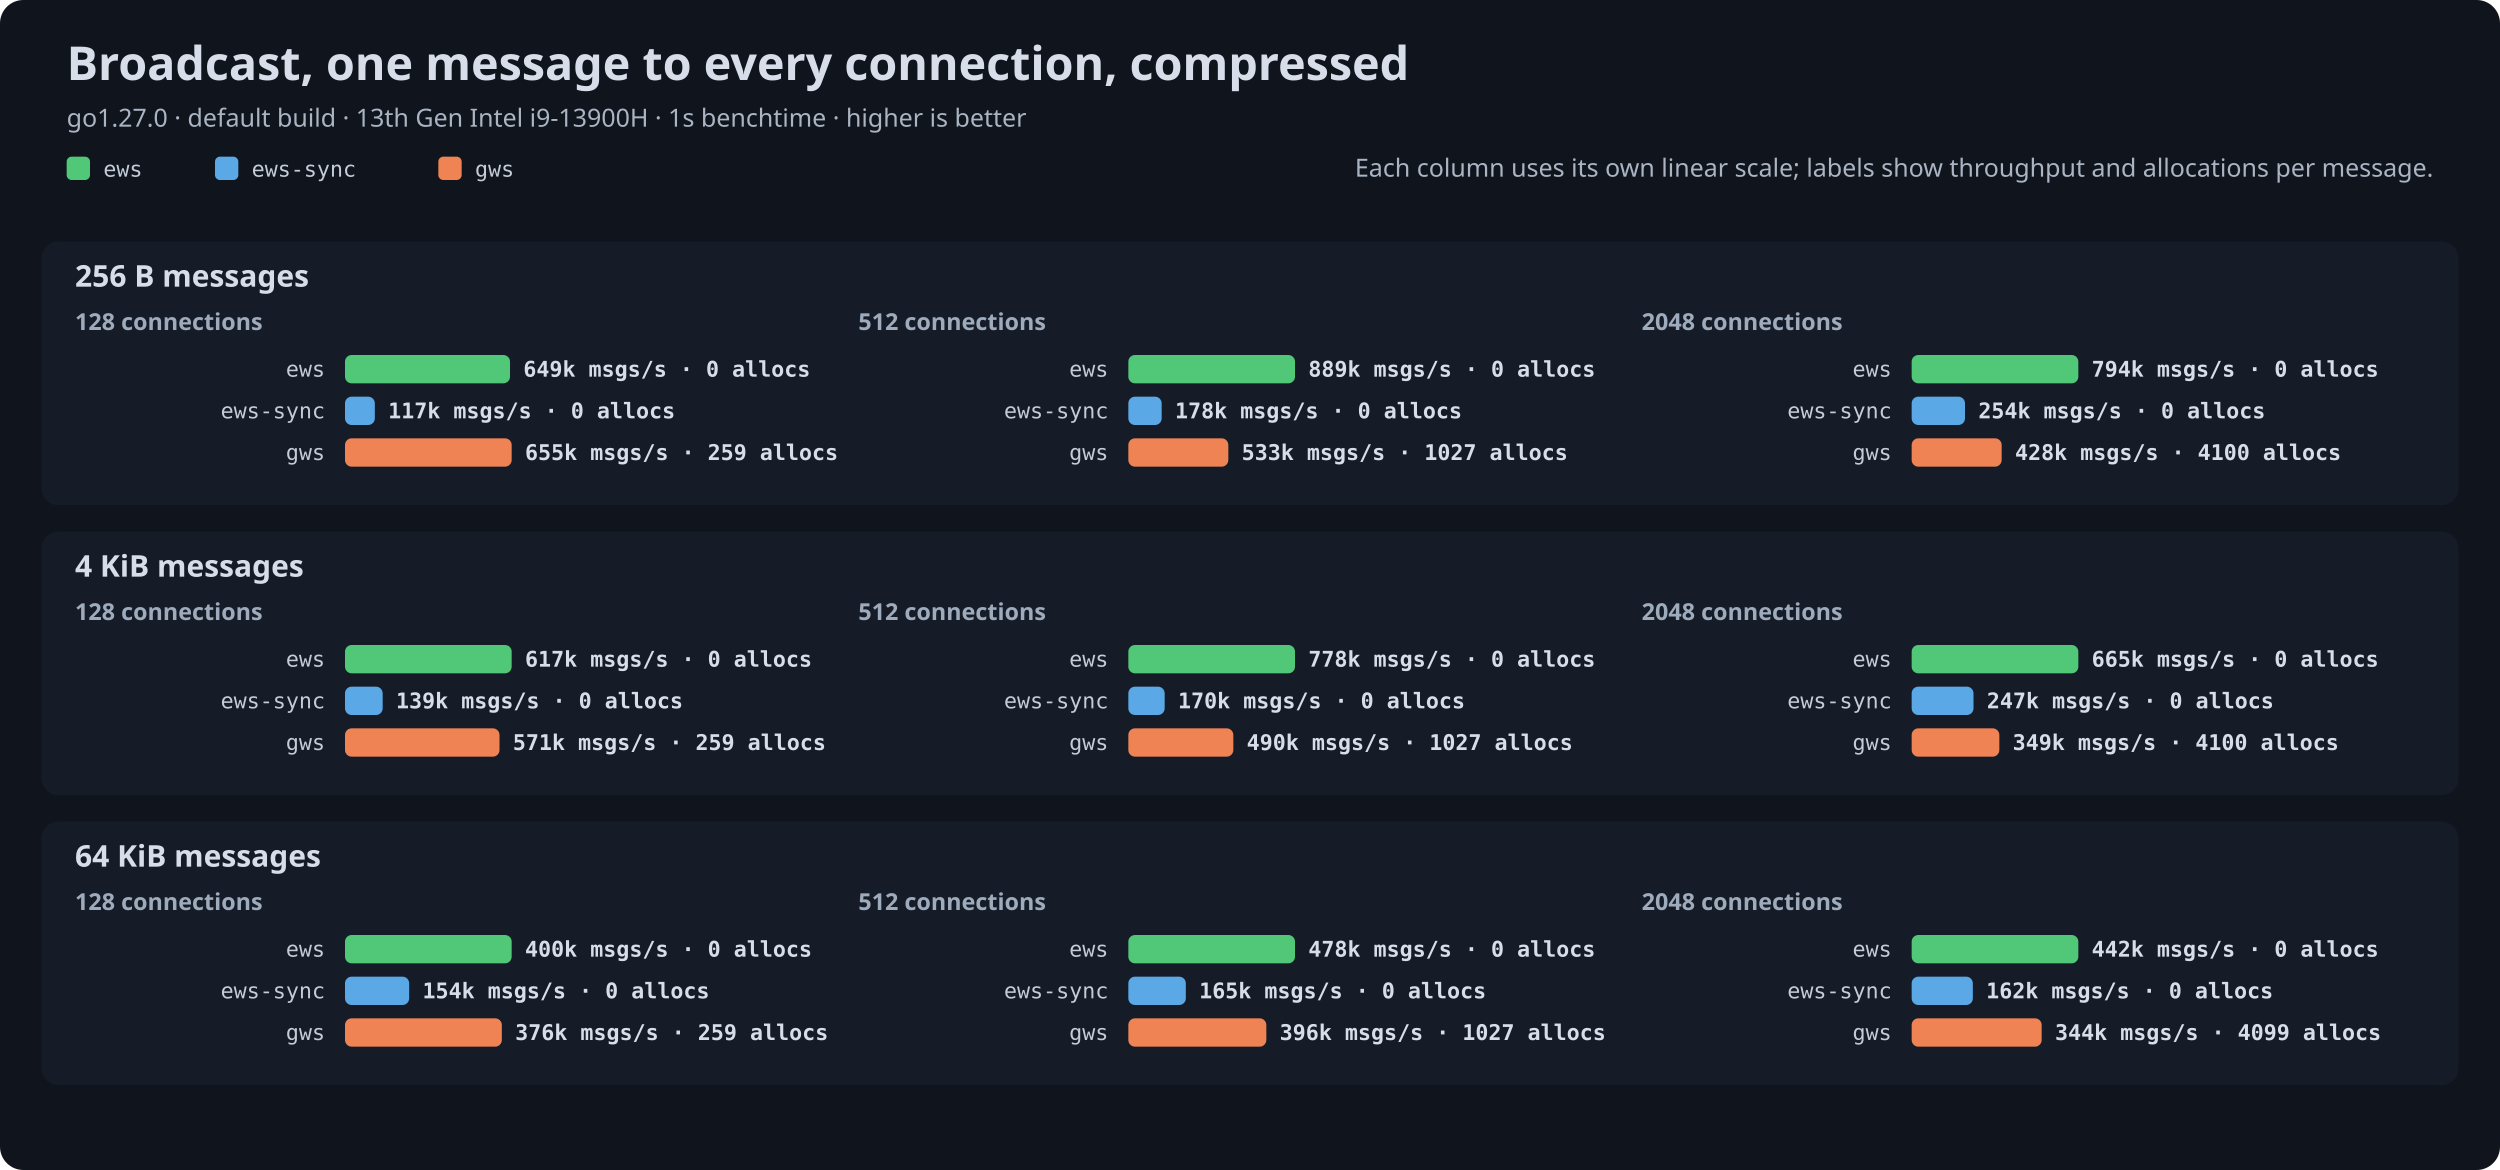
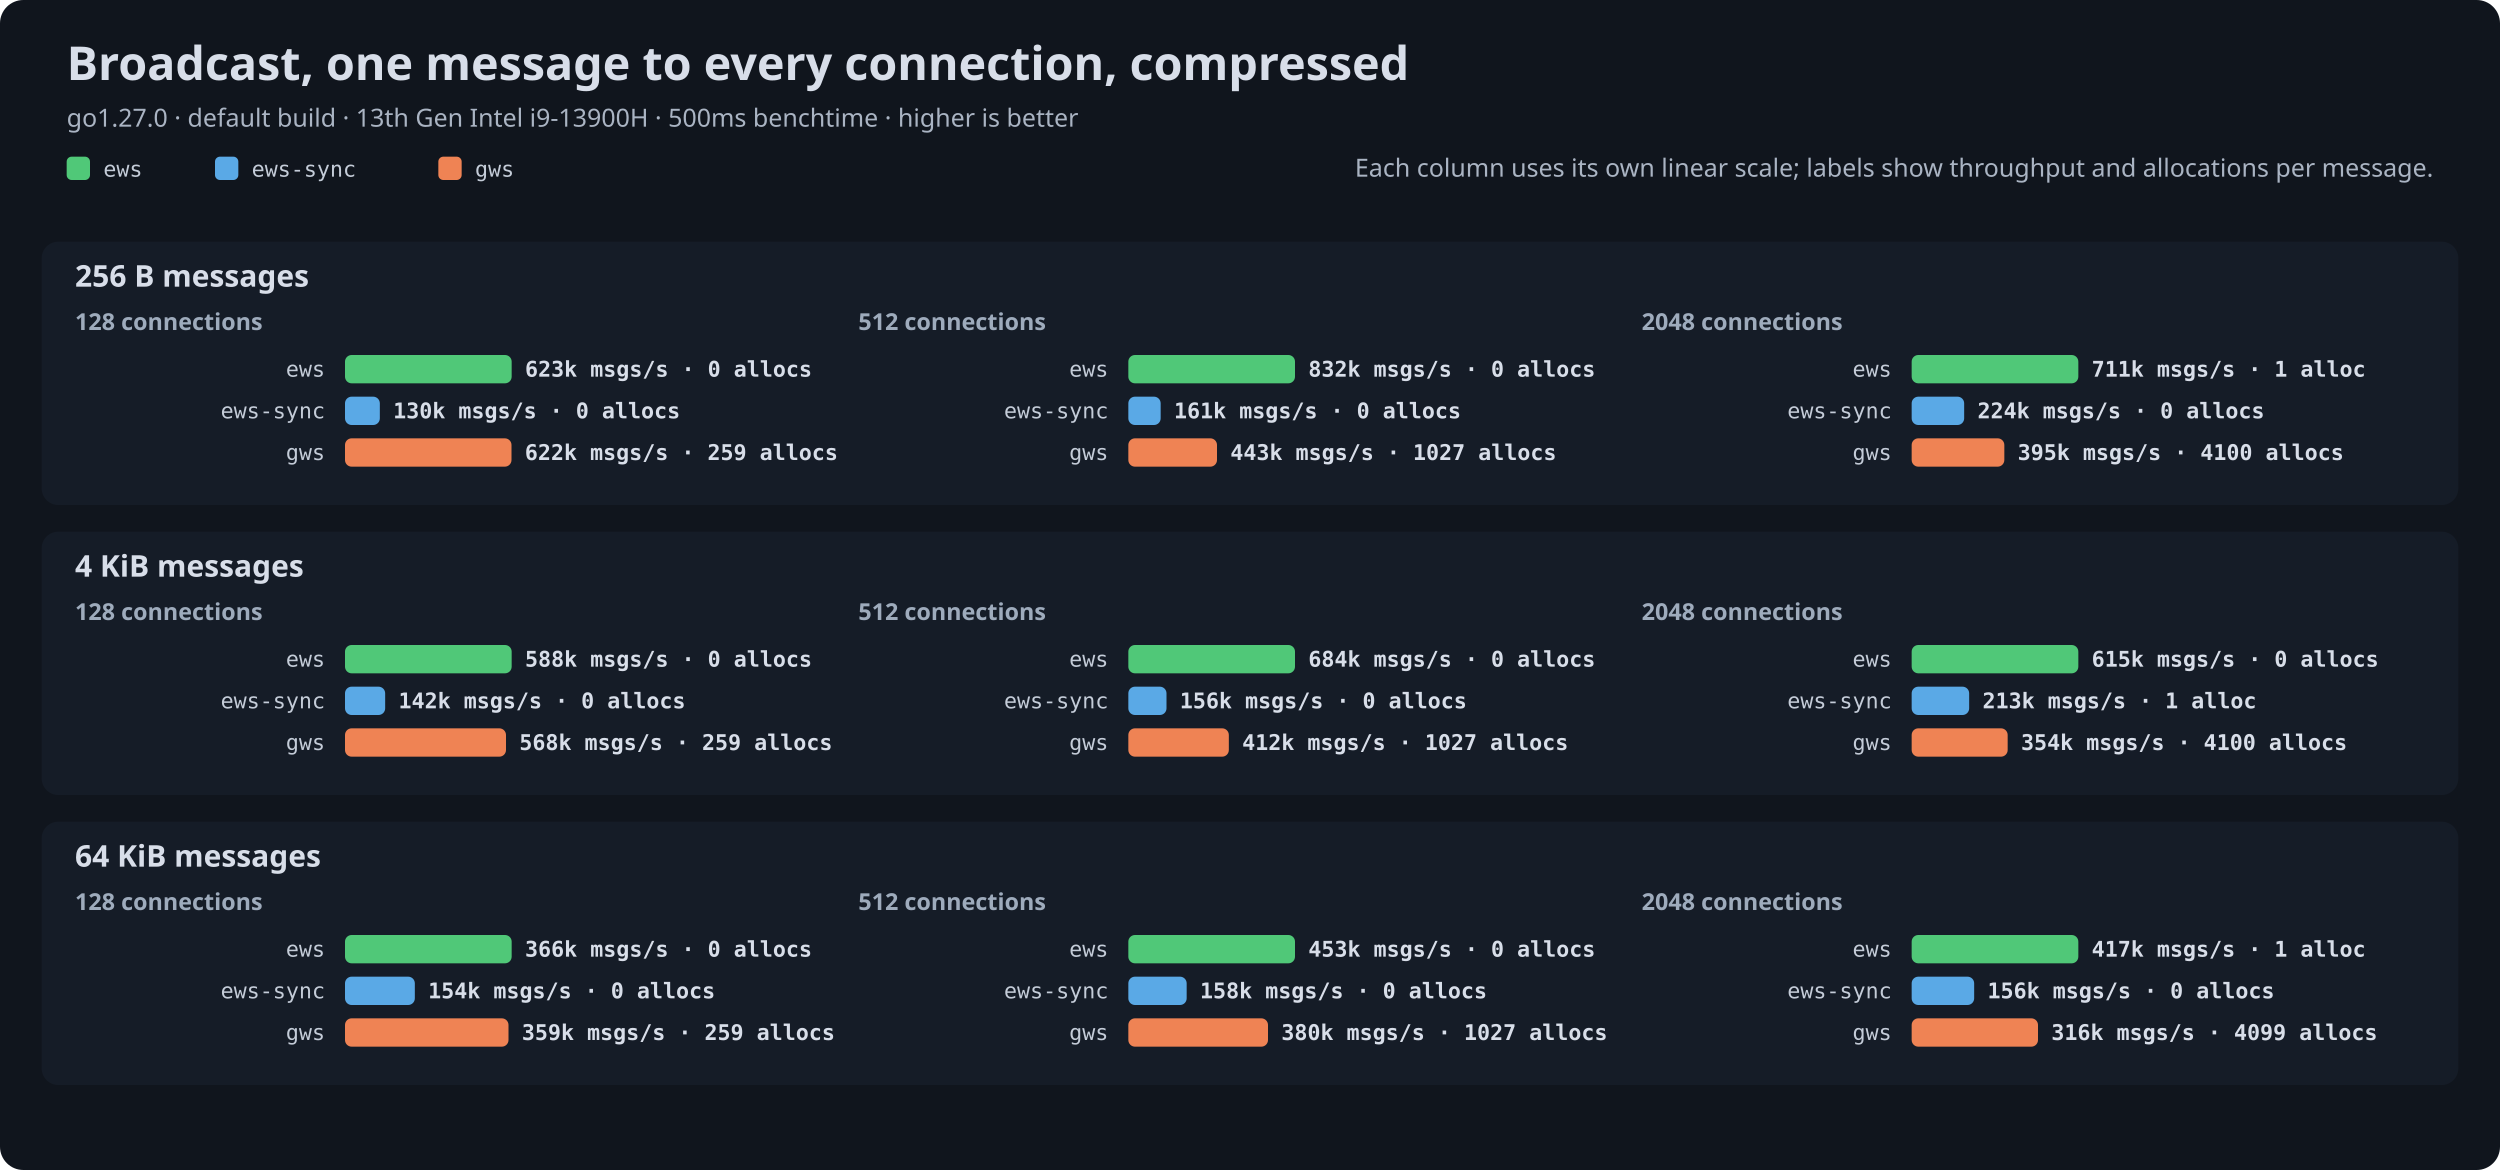
<svg xmlns="http://www.w3.org/2000/svg" width="1500" height="702" viewBox="0 0 1500 702" role="img" aria-labelledby="title desc">
  <style>text{font-family:ui-monospace,SFMono-Regular,Menlo,Consolas,monospace;fill:#d8dee9}.title{font-family:ui-sans-serif,system-ui,sans-serif;font-size:28px;font-weight:700}.subtitle{font-family:ui-sans-serif,system-ui,sans-serif;font-size:15px;fill:#aab4c3}.group{font-family:ui-sans-serif,system-ui,sans-serif;font-size:18px;font-weight:650}.contract{font-family:ui-sans-serif,system-ui,sans-serif;font-size:14px;font-weight:650;fill:#9eabbc}.series{font-size:13px;fill:#c4ccd8}.value{font-size:13px;font-weight:650}.panel{fill:#151c27}</style>
  <rect width="1500" height="702" rx="14" fill="#10151d" />
  <text class="title" x="40" y="48">Broadcast, one message to every connection, compressed</text>
-   <text class="subtitle" x="40" y="76">go1.27.0 · default build · 13th Gen Intel i9-13900H · 1s benchtime · higher is better</text>
+   <text class="subtitle" x="40" y="76">go1.27.0 · default build · 13th Gen Intel i9-13900H · 500ms benchtime · higher is better</text>
  <rect x="40" y="94" width="14" height="14" rx="3" fill="#50c878" />
  <text class="series" x="62" y="106">ews</text>
  <rect x="129" y="94" width="14" height="14" rx="3" fill="#5aa9e6" />
  <text class="series" x="151" y="106">ews-sync</text>
  <rect x="263" y="94" width="14" height="14" rx="3" fill="#ef8354" />
  <text class="series" x="285" y="106">gws</text>
  <text class="subtitle" x="1460" y="106" text-anchor="end">Each column uses its own linear scale; labels show throughput and allocations per message.</text>
  <g transform="translate(0,145)">
    <rect class="panel" x="25" y="0" width="1450" height="158" rx="10" />
    <text class="group" x="45" y="27">256 B messages</text>
    <text class="contract" x="45" y="53">128 connections</text>
    <text class="series" x="195" y="81" text-anchor="end">ews</text>
-     <rect x="207" y="68" width="99.0" height="17" rx="4" fill="#50c878" />
-     <text class="value" x="314.0" y="81">649k msgs/s · 0 allocs</text>
+     <rect x="207" y="68" width="100.0" height="17" rx="4" fill="#50c878" />
+     <text class="value" x="315.0" y="81">623k msgs/s · 0 allocs</text>
    <text class="series" x="195" y="106" text-anchor="end">ews-sync</text>
-     <rect x="207" y="93" width="17.9" height="17" rx="4" fill="#5aa9e6" />
-     <text class="value" x="232.9" y="106">117k msgs/s · 0 allocs</text>
+     <rect x="207" y="93" width="20.9" height="17" rx="4" fill="#5aa9e6" />
+     <text class="value" x="235.9" y="106">130k msgs/s · 0 allocs</text>
    <text class="series" x="195" y="131" text-anchor="end">gws</text>
-     <rect x="207" y="118" width="100.0" height="17" rx="4" fill="#ef8354" />
-     <text class="value" x="315.0" y="131">655k msgs/s · 259 allocs</text>
+     <rect x="207" y="118" width="99.9" height="17" rx="4" fill="#ef8354" />
+     <text class="value" x="314.9" y="131">622k msgs/s · 259 allocs</text>
    <text class="contract" x="515" y="53">512 connections</text>
    <text class="series" x="665" y="81" text-anchor="end">ews</text>
    <rect x="677" y="68" width="100.0" height="17" rx="4" fill="#50c878" />
-     <text class="value" x="785.0" y="81">889k msgs/s · 0 allocs</text>
+     <text class="value" x="785.0" y="81">832k msgs/s · 0 allocs</text>
    <text class="series" x="665" y="106" text-anchor="end">ews-sync</text>
-     <rect x="677" y="93" width="20.0" height="17" rx="4" fill="#5aa9e6" />
-     <text class="value" x="705.0" y="106">178k msgs/s · 0 allocs</text>
+     <rect x="677" y="93" width="19.4" height="17" rx="4" fill="#5aa9e6" />
+     <text class="value" x="704.4" y="106">161k msgs/s · 0 allocs</text>
    <text class="series" x="665" y="131" text-anchor="end">gws</text>
-     <rect x="677" y="118" width="60.0" height="17" rx="4" fill="#ef8354" />
-     <text class="value" x="745.0" y="131">533k msgs/s · 1027 allocs</text>
+     <rect x="677" y="118" width="53.2" height="17" rx="4" fill="#ef8354" />
+     <text class="value" x="738.2" y="131">443k msgs/s · 1027 allocs</text>
    <text class="contract" x="985" y="53">2048 connections</text>
    <text class="series" x="1135" y="81" text-anchor="end">ews</text>
    <rect x="1147" y="68" width="100.0" height="17" rx="4" fill="#50c878" />
-     <text class="value" x="1255.0" y="81">794k msgs/s · 0 allocs</text>
+     <text class="value" x="1255.0" y="81">711k msgs/s · 1 alloc</text>
    <text class="series" x="1135" y="106" text-anchor="end">ews-sync</text>
-     <rect x="1147" y="93" width="32.0" height="17" rx="4" fill="#5aa9e6" />
-     <text class="value" x="1187.0" y="106">254k msgs/s · 0 allocs</text>
+     <rect x="1147" y="93" width="31.5" height="17" rx="4" fill="#5aa9e6" />
+     <text class="value" x="1186.5" y="106">224k msgs/s · 0 allocs</text>
    <text class="series" x="1135" y="131" text-anchor="end">gws</text>
-     <rect x="1147" y="118" width="54.0" height="17" rx="4" fill="#ef8354" />
-     <text class="value" x="1209.0" y="131">428k msgs/s · 4100 allocs</text>
+     <rect x="1147" y="118" width="55.6" height="17" rx="4" fill="#ef8354" />
+     <text class="value" x="1210.6" y="131">395k msgs/s · 4100 allocs</text>
  </g>
  <g transform="translate(0,319)">
    <rect class="panel" x="25" y="0" width="1450" height="158" rx="10" />
    <text class="group" x="45" y="27">4 KiB messages</text>
    <text class="contract" x="45" y="53">128 connections</text>
    <text class="series" x="195" y="81" text-anchor="end">ews</text>
    <rect x="207" y="68" width="100.0" height="17" rx="4" fill="#50c878" />
-     <text class="value" x="315.0" y="81">617k msgs/s · 0 allocs</text>
+     <text class="value" x="315.0" y="81">588k msgs/s · 0 allocs</text>
    <text class="series" x="195" y="106" text-anchor="end">ews-sync</text>
-     <rect x="207" y="93" width="22.6" height="17" rx="4" fill="#5aa9e6" />
-     <text class="value" x="237.6" y="106">139k msgs/s · 0 allocs</text>
+     <rect x="207" y="93" width="24.1" height="17" rx="4" fill="#5aa9e6" />
+     <text class="value" x="239.1" y="106">142k msgs/s · 0 allocs</text>
    <text class="series" x="195" y="131" text-anchor="end">gws</text>
-     <rect x="207" y="118" width="92.7" height="17" rx="4" fill="#ef8354" />
-     <text class="value" x="307.7" y="131">571k msgs/s · 259 allocs</text>
+     <rect x="207" y="118" width="96.6" height="17" rx="4" fill="#ef8354" />
+     <text class="value" x="311.6" y="131">568k msgs/s · 259 allocs</text>
    <text class="contract" x="515" y="53">512 connections</text>
    <text class="series" x="665" y="81" text-anchor="end">ews</text>
    <rect x="677" y="68" width="100.0" height="17" rx="4" fill="#50c878" />
-     <text class="value" x="785.0" y="81">778k msgs/s · 0 allocs</text>
+     <text class="value" x="785.0" y="81">684k msgs/s · 0 allocs</text>
    <text class="series" x="665" y="106" text-anchor="end">ews-sync</text>
-     <rect x="677" y="93" width="21.8" height="17" rx="4" fill="#5aa9e6" />
-     <text class="value" x="706.8" y="106">170k msgs/s · 0 allocs</text>
+     <rect x="677" y="93" width="22.9" height="17" rx="4" fill="#5aa9e6" />
+     <text class="value" x="707.9" y="106">156k msgs/s · 0 allocs</text>
    <text class="series" x="665" y="131" text-anchor="end">gws</text>
-     <rect x="677" y="118" width="63.0" height="17" rx="4" fill="#ef8354" />
-     <text class="value" x="748.0" y="131">490k msgs/s · 1027 allocs</text>
+     <rect x="677" y="118" width="60.3" height="17" rx="4" fill="#ef8354" />
+     <text class="value" x="745.3" y="131">412k msgs/s · 1027 allocs</text>
    <text class="contract" x="985" y="53">2048 connections</text>
    <text class="series" x="1135" y="81" text-anchor="end">ews</text>
    <rect x="1147" y="68" width="100.0" height="17" rx="4" fill="#50c878" />
-     <text class="value" x="1255.0" y="81">665k msgs/s · 0 allocs</text>
+     <text class="value" x="1255.0" y="81">615k msgs/s · 0 allocs</text>
    <text class="series" x="1135" y="106" text-anchor="end">ews-sync</text>
-     <rect x="1147" y="93" width="37.1" height="17" rx="4" fill="#5aa9e6" />
-     <text class="value" x="1192.1" y="106">247k msgs/s · 0 allocs</text>
+     <rect x="1147" y="93" width="34.5" height="17" rx="4" fill="#5aa9e6" />
+     <text class="value" x="1189.5" y="106">213k msgs/s · 1 alloc</text>
    <text class="series" x="1135" y="131" text-anchor="end">gws</text>
-     <rect x="1147" y="118" width="52.6" height="17" rx="4" fill="#ef8354" />
-     <text class="value" x="1207.6" y="131">349k msgs/s · 4100 allocs</text>
+     <rect x="1147" y="118" width="57.6" height="17" rx="4" fill="#ef8354" />
+     <text class="value" x="1212.6" y="131">354k msgs/s · 4100 allocs</text>
  </g>
  <g transform="translate(0,493)">
    <rect class="panel" x="25" y="0" width="1450" height="158" rx="10" />
    <text class="group" x="45" y="27">64 KiB messages</text>
    <text class="contract" x="45" y="53">128 connections</text>
    <text class="series" x="195" y="81" text-anchor="end">ews</text>
    <rect x="207" y="68" width="100.0" height="17" rx="4" fill="#50c878" />
-     <text class="value" x="315.0" y="81">400k msgs/s · 0 allocs</text>
+     <text class="value" x="315.0" y="81">366k msgs/s · 0 allocs</text>
    <text class="series" x="195" y="106" text-anchor="end">ews-sync</text>
-     <rect x="207" y="93" width="38.5" height="17" rx="4" fill="#5aa9e6" />
-     <text class="value" x="253.5" y="106">154k msgs/s · 0 allocs</text>
+     <rect x="207" y="93" width="41.9" height="17" rx="4" fill="#5aa9e6" />
+     <text class="value" x="256.9" y="106">154k msgs/s · 0 allocs</text>
    <text class="series" x="195" y="131" text-anchor="end">gws</text>
-     <rect x="207" y="118" width="94.1" height="17" rx="4" fill="#ef8354" />
-     <text class="value" x="309.1" y="131">376k msgs/s · 259 allocs</text>
+     <rect x="207" y="118" width="98.1" height="17" rx="4" fill="#ef8354" />
+     <text class="value" x="313.1" y="131">359k msgs/s · 259 allocs</text>
    <text class="contract" x="515" y="53">512 connections</text>
    <text class="series" x="665" y="81" text-anchor="end">ews</text>
    <rect x="677" y="68" width="100.0" height="17" rx="4" fill="#50c878" />
-     <text class="value" x="785.0" y="81">478k msgs/s · 0 allocs</text>
+     <text class="value" x="785.0" y="81">453k msgs/s · 0 allocs</text>
    <text class="series" x="665" y="106" text-anchor="end">ews-sync</text>
-     <rect x="677" y="93" width="34.5" height="17" rx="4" fill="#5aa9e6" />
-     <text class="value" x="719.5" y="106">165k msgs/s · 0 allocs</text>
+     <rect x="677" y="93" width="35.0" height="17" rx="4" fill="#5aa9e6" />
+     <text class="value" x="720.0" y="106">158k msgs/s · 0 allocs</text>
    <text class="series" x="665" y="131" text-anchor="end">gws</text>
-     <rect x="677" y="118" width="82.8" height="17" rx="4" fill="#ef8354" />
-     <text class="value" x="767.8" y="131">396k msgs/s · 1027 allocs</text>
+     <rect x="677" y="118" width="83.8" height="17" rx="4" fill="#ef8354" />
+     <text class="value" x="768.8" y="131">380k msgs/s · 1027 allocs</text>
    <text class="contract" x="985" y="53">2048 connections</text>
    <text class="series" x="1135" y="81" text-anchor="end">ews</text>
    <rect x="1147" y="68" width="100.0" height="17" rx="4" fill="#50c878" />
-     <text class="value" x="1255.0" y="81">442k msgs/s · 0 allocs</text>
+     <text class="value" x="1255.0" y="81">417k msgs/s · 1 alloc</text>
    <text class="series" x="1135" y="106" text-anchor="end">ews-sync</text>
-     <rect x="1147" y="93" width="36.7" height="17" rx="4" fill="#5aa9e6" />
-     <text class="value" x="1191.7" y="106">162k msgs/s · 0 allocs</text>
+     <rect x="1147" y="93" width="37.5" height="17" rx="4" fill="#5aa9e6" />
+     <text class="value" x="1192.5" y="106">156k msgs/s · 0 allocs</text>
    <text class="series" x="1135" y="131" text-anchor="end">gws</text>
-     <rect x="1147" y="118" width="78.0" height="17" rx="4" fill="#ef8354" />
-     <text class="value" x="1233.0" y="131">344k msgs/s · 4099 allocs</text>
+     <rect x="1147" y="118" width="75.8" height="17" rx="4" fill="#ef8354" />
+     <text class="value" x="1230.8" y="131">316k msgs/s · 4099 allocs</text>
  </g>
</svg>
